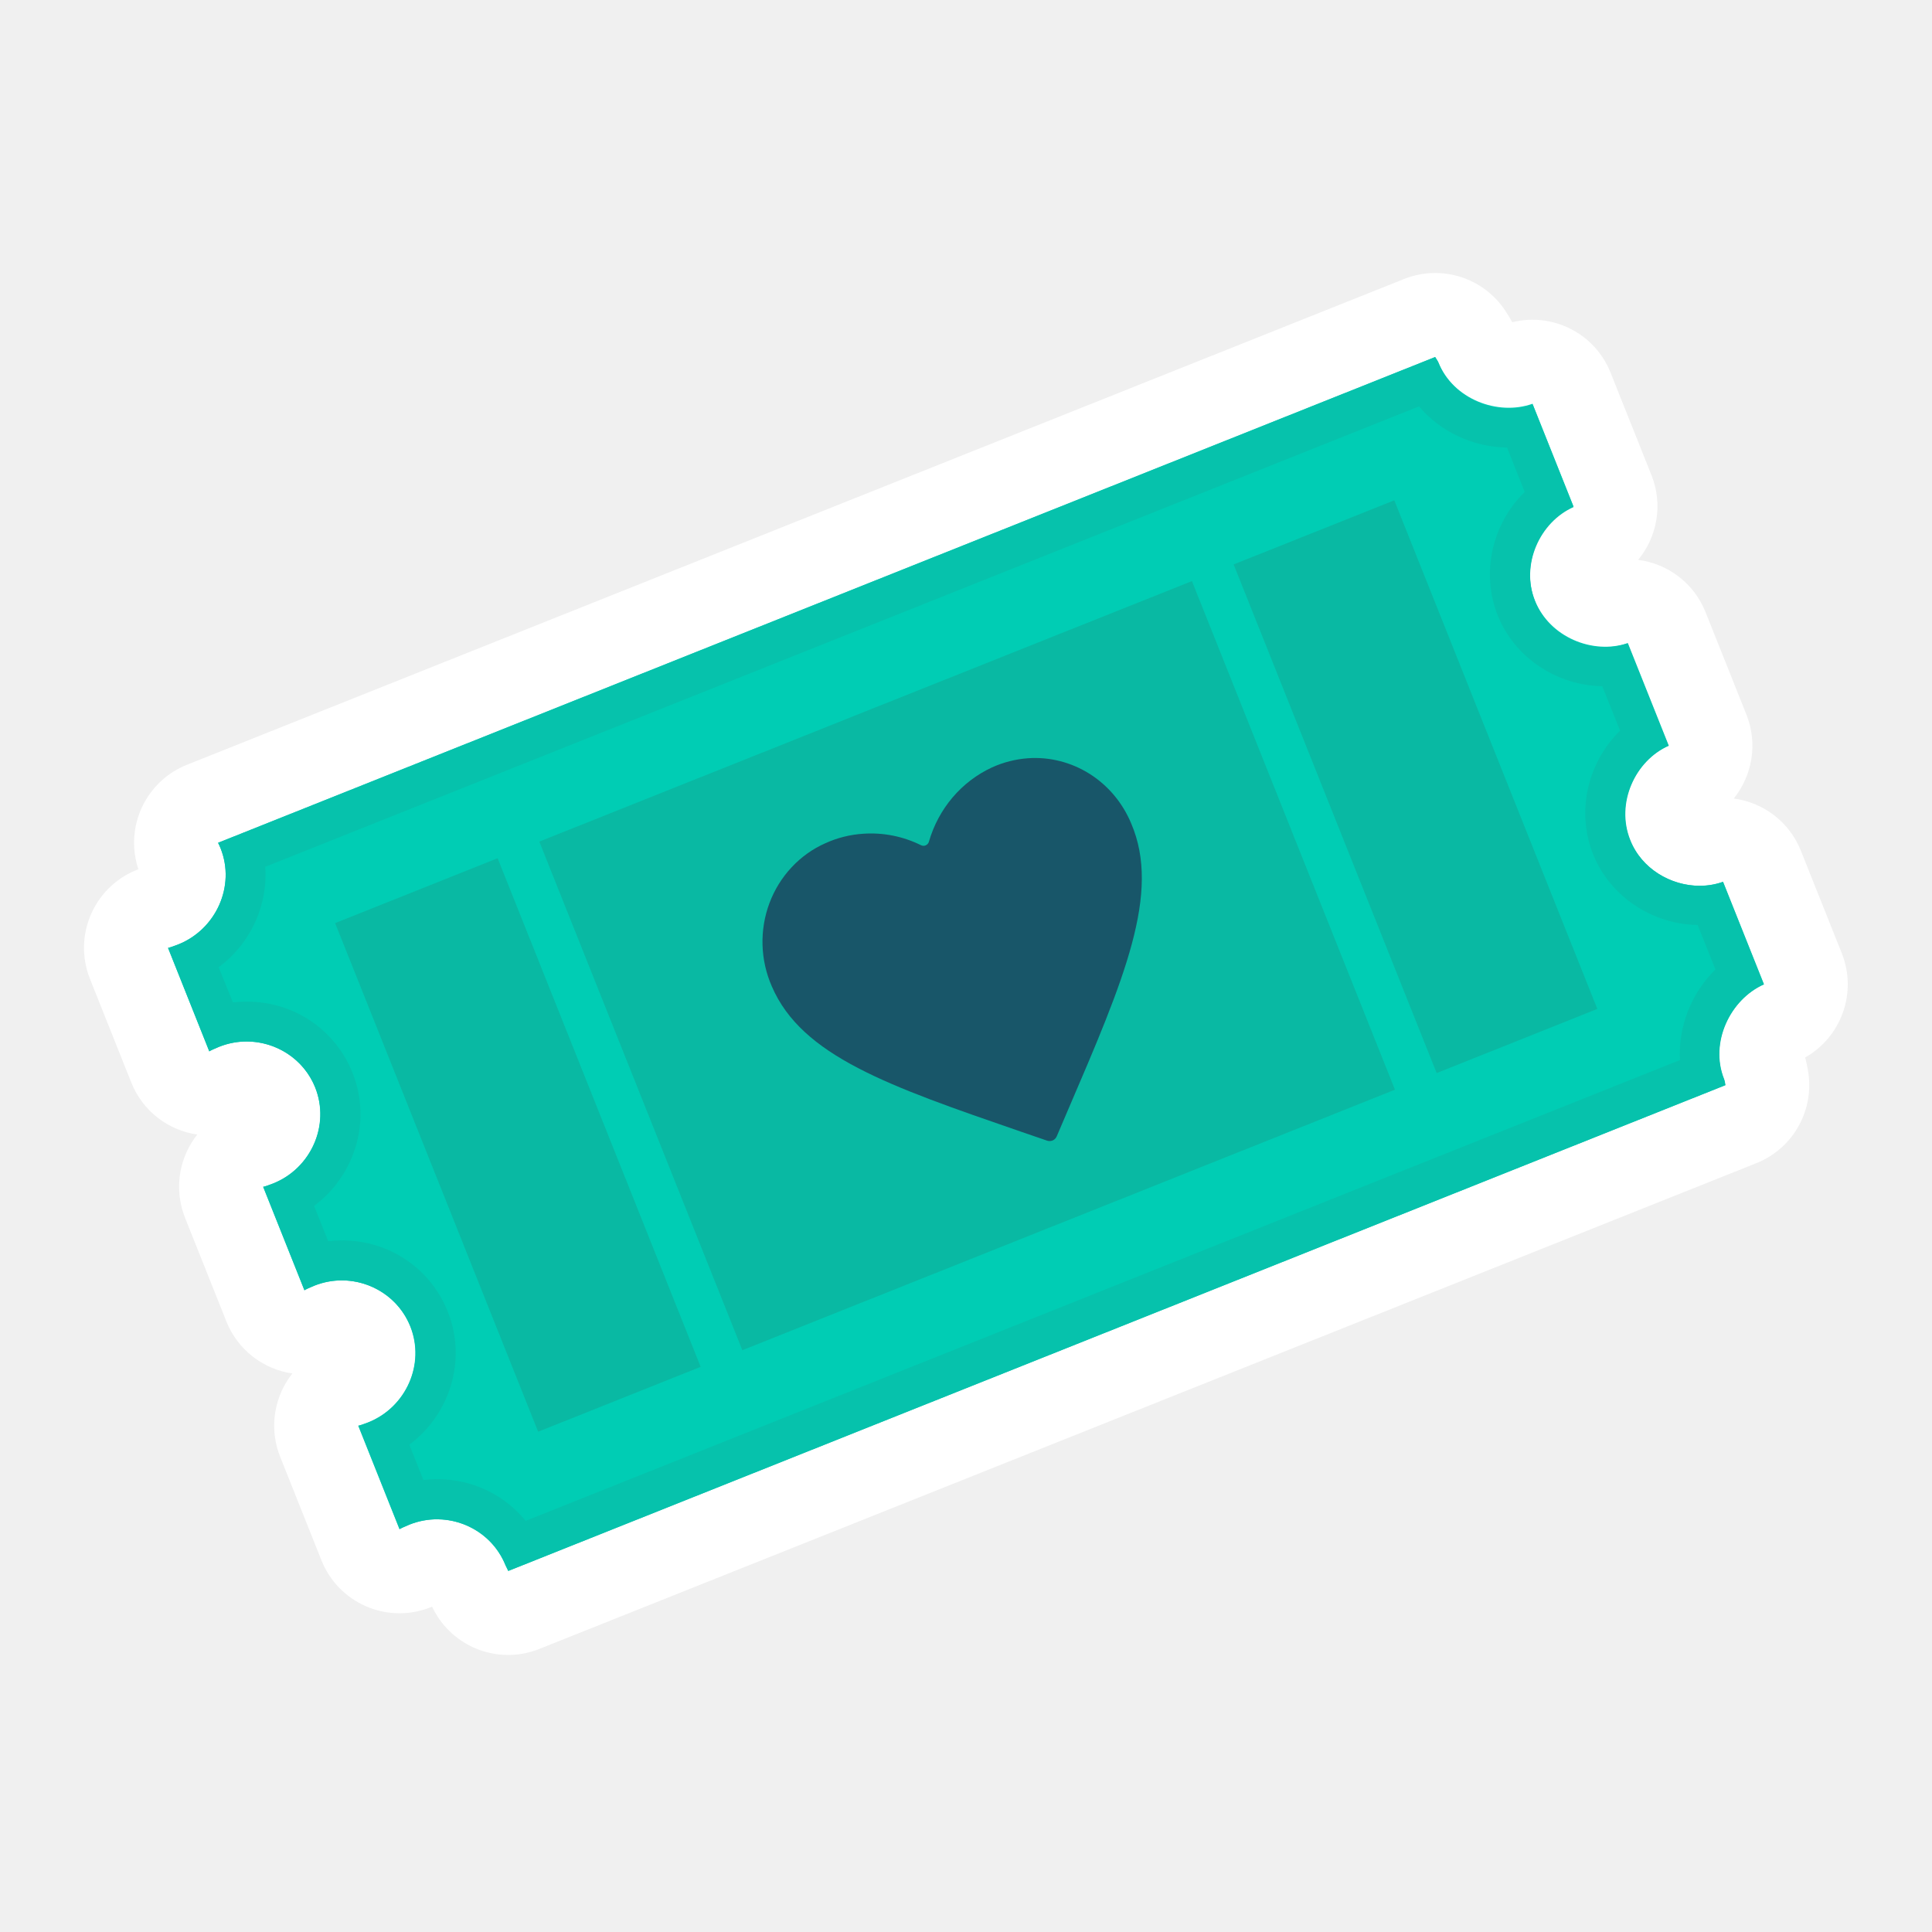
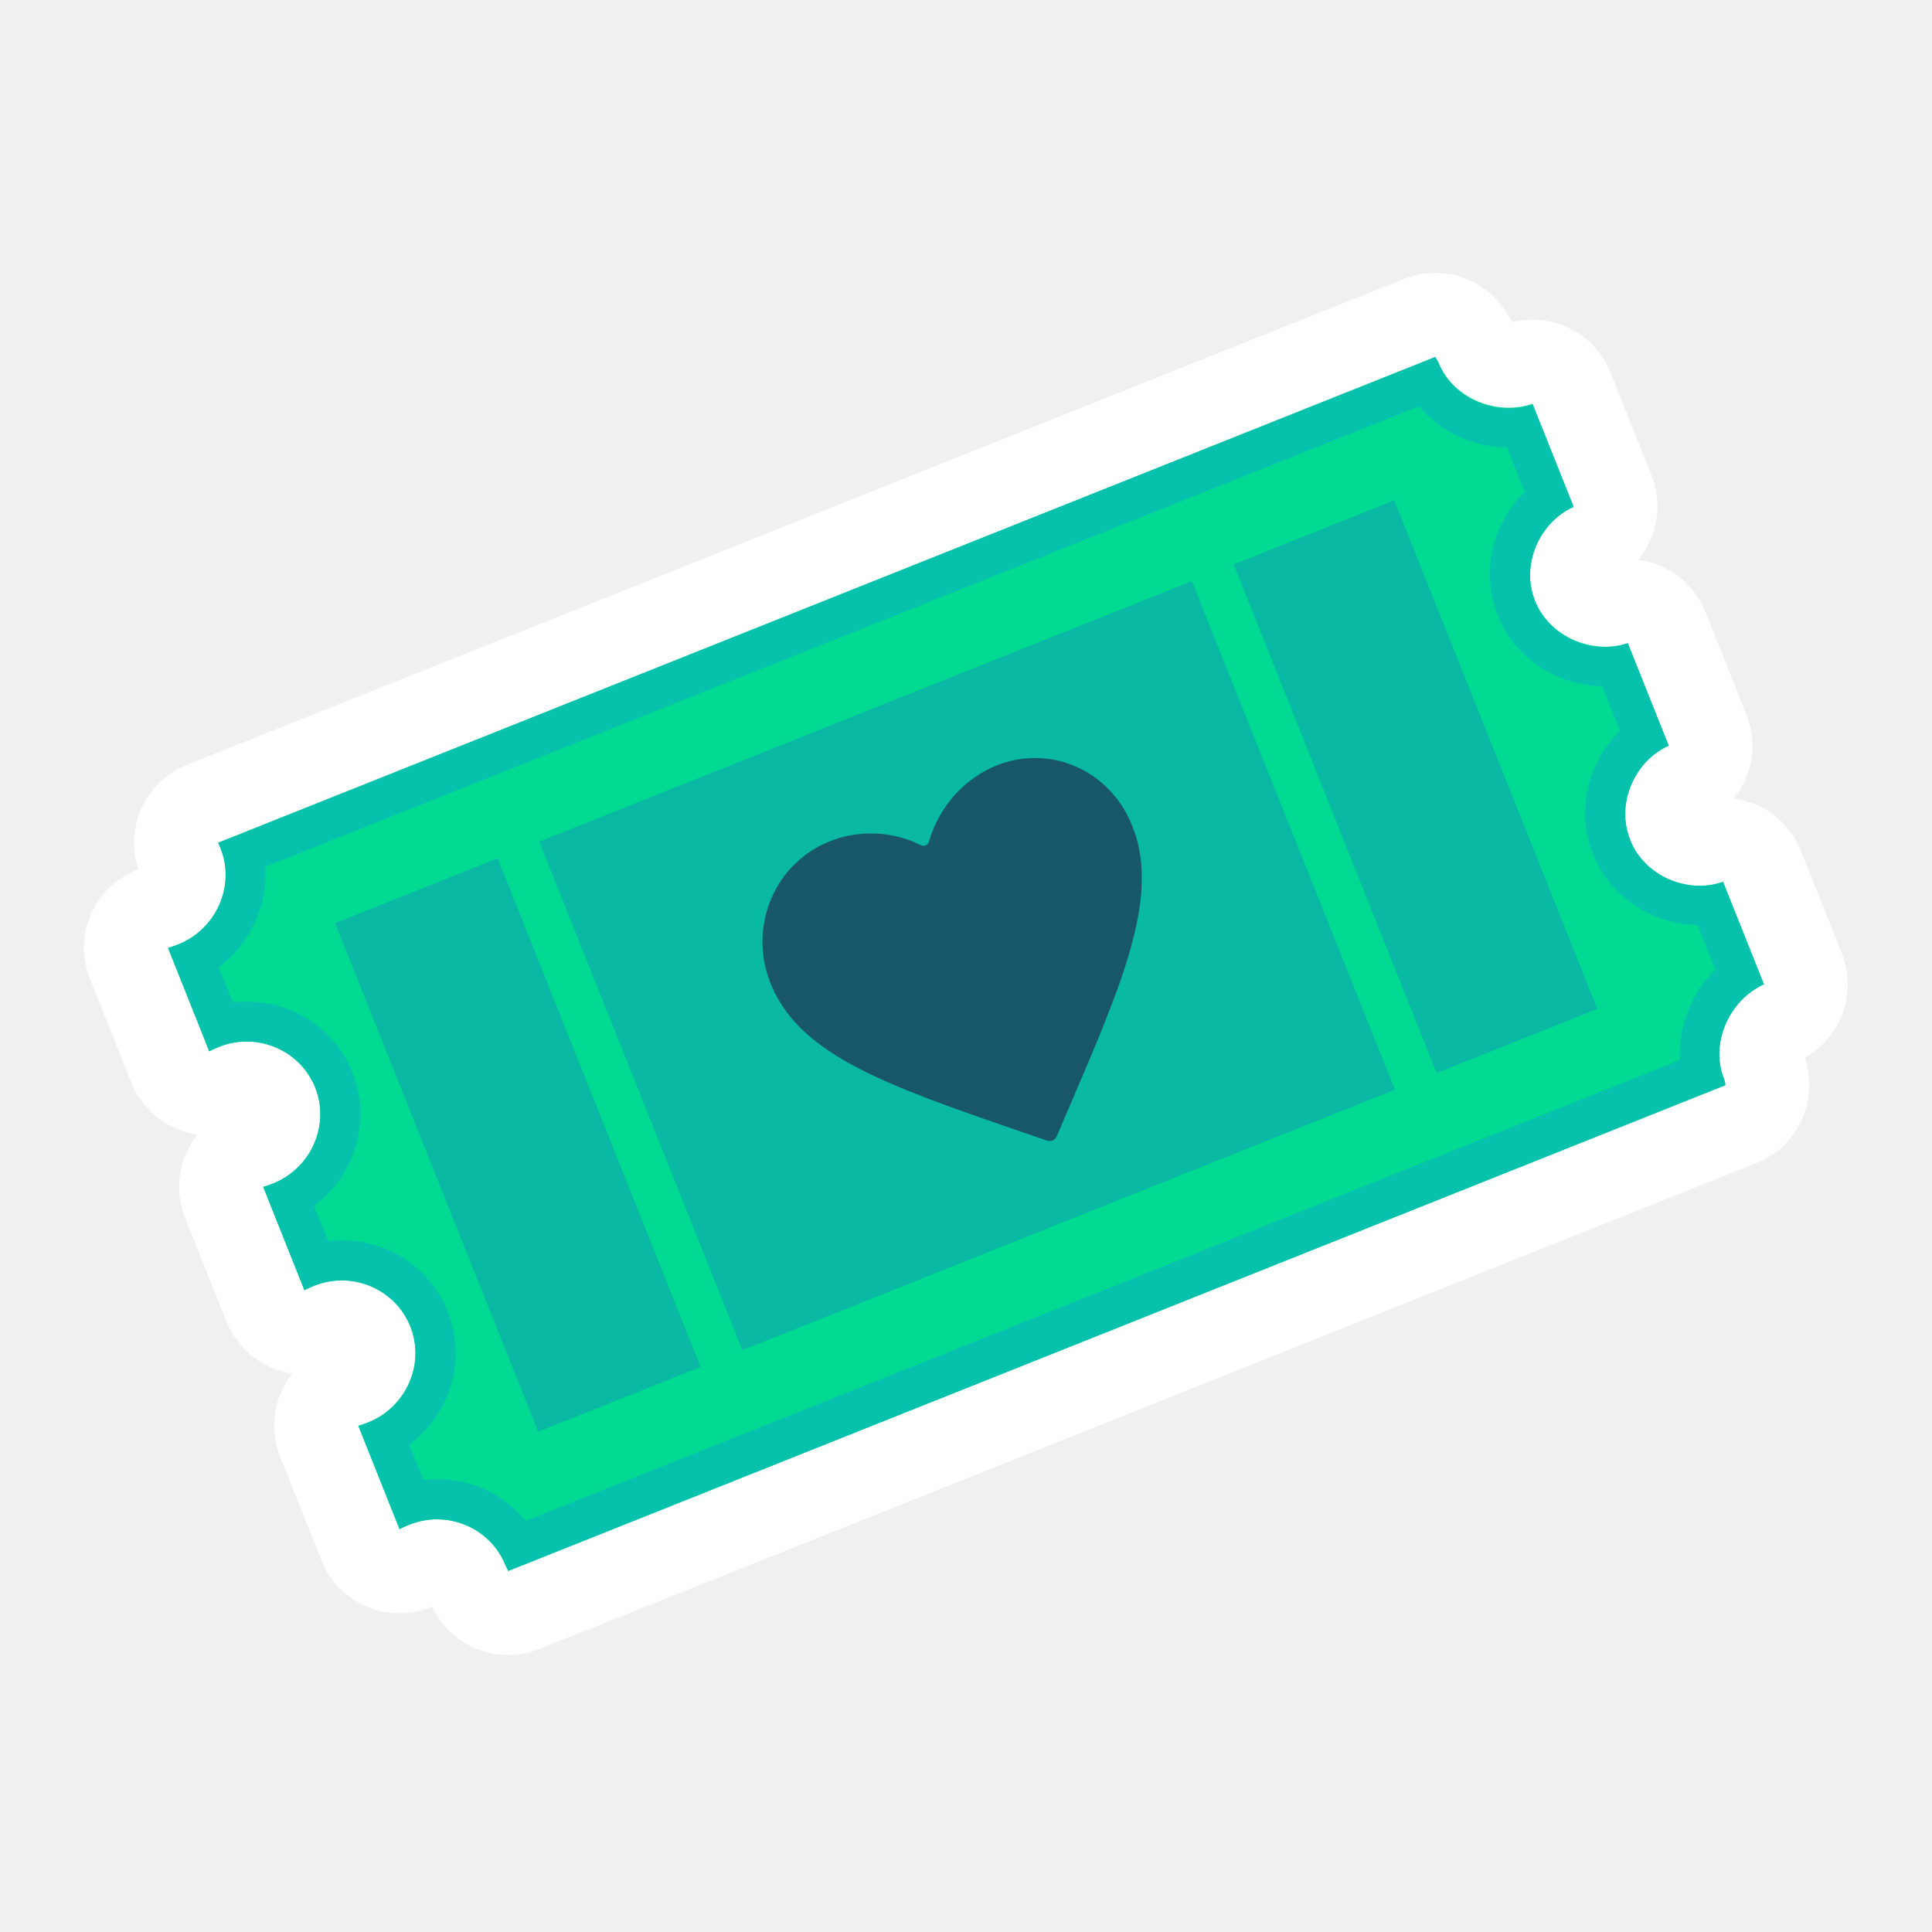
<svg xmlns="http://www.w3.org/2000/svg" width="96" height="96" viewBox="0 0 96 96" fill="none">
  <path d="M76.27 29.842C75.538 28.014 76.514 25.896 78.184 25.157L76.151 20.062C74.429 20.676 72.205 19.838 71.473 18.003C71.433 17.911 71.308 17.746 71.314 17.74L10.836 41.878C10.843 41.878 10.922 42.056 10.962 42.155C11.707 44.029 10.737 46.174 8.863 46.926C8.712 46.985 8.355 47.117 8.349 47.098L10.401 52.245C10.394 52.225 10.744 52.073 10.889 52.014C12.763 51.268 14.914 52.166 15.66 54.04C16.406 55.914 15.449 58.052 13.575 58.804C13.423 58.863 13.08 58.989 13.073 58.969L15.126 64.116C15.119 64.096 15.469 63.944 15.614 63.885C17.488 63.139 19.639 64.037 20.385 65.911C21.131 67.785 20.174 69.923 18.3 70.675C18.148 70.734 17.805 70.86 17.798 70.84L19.85 75.987C19.844 75.967 20.194 75.816 20.339 75.756C22.213 75.01 24.364 75.908 25.116 77.782C25.156 77.874 25.255 78.053 25.248 78.059L85.726 53.921C85.719 53.921 85.7 53.716 85.66 53.624C84.928 51.796 85.97 49.651 87.64 48.912L85.607 43.818C83.885 44.432 81.721 43.567 80.988 41.739C80.256 39.911 81.232 37.793 82.902 37.054L80.869 31.96C79.167 32.534 77.002 31.676 76.27 29.842Z" fill="white" />
  <path fill-rule="evenodd" clip-rule="evenodd" d="M89.823 53.119C89.823 53.124 89.824 53.128 89.825 53.133C90.203 55.099 89.132 57.055 87.273 57.797L26.796 81.936C24.956 82.67 22.853 82.01 21.763 80.356C21.652 80.187 21.554 80.013 21.47 79.834C21.409 79.86 21.347 79.884 21.284 79.907C19.163 80.683 16.81 79.631 15.973 77.533L13.946 72.449C13.908 72.356 13.872 72.26 13.838 72.16C13.377 70.775 13.681 69.316 14.527 68.247C13.098 68.039 11.82 67.094 11.249 65.662L9.221 60.578C9.183 60.485 9.147 60.389 9.114 60.289C8.652 58.904 8.956 57.445 9.802 56.376C8.373 56.168 7.095 55.223 6.524 53.791L4.498 48.71C4.459 48.616 4.423 48.519 4.389 48.418C3.679 46.289 4.78 43.983 6.875 43.193C6.818 43.022 6.772 42.846 6.738 42.666C6.36 40.7 7.43 38.743 9.289 38.001L69.767 13.863C71.607 13.129 73.71 13.789 74.8 15.443C74.831 15.49 74.861 15.537 74.889 15.585C74.919 15.631 74.961 15.696 75.005 15.769C75.031 15.812 75.082 15.897 75.143 16.012C77.146 15.511 79.248 16.559 80.028 18.516L82.061 23.61C82.645 25.074 82.342 26.679 81.399 27.819C82.858 28.007 84.167 28.961 84.746 30.413L86.779 35.508C87.356 36.956 87.067 38.541 86.149 39.679C87.601 39.87 88.906 40.821 89.484 42.271L91.517 47.366C92.297 49.322 91.494 51.53 89.696 52.545C89.722 52.64 89.74 52.714 89.751 52.758C89.785 52.908 89.808 53.035 89.82 53.103C89.82 53.107 89.821 53.112 89.823 53.119Z" fill="white" />
-   <path d="M76.27 29.842C75.538 28.014 76.514 25.896 78.184 25.157L76.151 20.062C74.429 20.676 72.205 19.838 71.473 18.003C71.433 17.911 71.308 17.746 71.314 17.74L10.836 41.878C10.843 41.878 10.922 42.056 10.962 42.155C11.707 44.029 10.737 46.174 8.863 46.926C8.712 46.985 8.355 47.117 8.349 47.098L10.401 52.245C10.394 52.225 10.744 52.073 10.889 52.014C12.763 51.268 14.914 52.166 15.66 54.039C16.406 55.914 15.449 58.052 13.575 58.804C13.423 58.863 13.08 58.989 13.073 58.969L15.126 64.116C15.119 64.096 15.469 63.944 15.614 63.885C17.488 63.139 19.639 64.037 20.385 65.911C21.131 67.785 20.174 69.923 18.3 70.675C18.148 70.734 17.805 70.86 17.798 70.84L19.85 75.987C19.844 75.967 20.194 75.816 20.339 75.756C22.213 75.01 24.364 75.908 25.116 77.782C25.156 77.874 25.255 78.053 25.248 78.059L85.726 53.921C85.719 53.921 85.7 53.716 85.66 53.624C84.928 51.796 85.97 49.651 87.64 48.912L85.607 43.818C83.885 44.432 81.721 43.567 80.988 41.739C80.256 39.911 81.232 37.793 82.902 37.054L80.869 31.96C79.167 32.534 77.002 31.676 76.27 29.842Z" fill="#00CDB4" />
+   <path d="M76.27 29.842C75.538 28.014 76.514 25.896 78.184 25.157L76.151 20.062C74.429 20.676 72.205 19.838 71.473 18.003C71.433 17.911 71.308 17.746 71.314 17.74L10.836 41.878C10.843 41.878 10.922 42.056 10.962 42.155C11.707 44.029 10.737 46.174 8.863 46.926C8.712 46.985 8.355 47.117 8.349 47.098L10.401 52.245C10.394 52.225 10.744 52.073 10.889 52.014C12.763 51.268 14.914 52.166 15.66 54.039C16.406 55.914 15.449 58.052 13.575 58.804C13.423 58.863 13.08 58.989 13.073 58.969L15.126 64.116C15.119 64.096 15.469 63.944 15.614 63.885C17.488 63.139 19.639 64.037 20.385 65.911C21.131 67.785 20.174 69.923 18.3 70.675C18.148 70.734 17.805 70.86 17.798 70.84L19.85 75.987C19.844 75.967 20.194 75.816 20.339 75.756C22.213 75.01 24.364 75.908 25.116 77.782C25.156 77.874 25.255 78.053 25.248 78.059L85.726 53.921C85.719 53.921 85.7 53.716 85.66 53.624C84.928 51.796 85.97 49.651 87.64 48.912L85.607 43.818C83.885 44.432 81.721 43.567 80.988 41.739C80.256 39.911 81.232 37.793 82.902 37.054L80.869 31.96C79.167 32.534 77.002 31.676 76.27 29.842Z" fill="#00DA93" />
  <path d="M69.282 24.86L16.652 45.868L26.74 71.141L79.37 50.133L69.282 24.86Z" fill="#09B9A3" />
-   <path d="M25.72 39.117L23.649 39.944L36.032 70.966L38.103 70.139L25.72 39.117Z" fill="#00CDB4" />
-   <path d="M60.092 25.024L58.02 25.851L70.403 56.872L72.474 56.045L60.092 25.024Z" fill="#00CDB4" />
+   <path d="M25.72 39.117L23.649 39.944L36.032 70.966L38.103 70.139L25.72 39.117Z" fill="#00DA93" />
+   <path d="M60.092 25.024L58.02 25.851L70.403 56.872L72.474 56.045L60.092 25.024Z" fill="#00DA93" />
  <path d="M52.184 56.696C52.254 56.692 52.322 56.667 52.38 56.626C52.437 56.584 52.482 56.526 52.51 56.46L53.066 55.159C55.855 48.667 57.697 44.376 56.206 40.911C55.782 39.893 55.063 39.035 54.147 38.455C53.23 37.876 52.163 37.603 51.093 37.676C50.468 37.72 49.856 37.875 49.284 38.136C48.538 38.482 47.873 38.989 47.334 39.623C46.795 40.258 46.395 41.004 46.16 41.813C46.145 41.871 46.112 41.923 46.067 41.961C46.022 41.999 45.966 42.022 45.908 42.027C45.859 42.03 45.81 42.021 45.766 41.999C44.872 41.556 43.882 41.359 42.894 41.428C42.246 41.469 41.61 41.628 41.017 41.897C40.383 42.177 39.811 42.584 39.334 43.096C38.856 43.607 38.482 44.211 38.234 44.874C37.986 45.537 37.869 46.245 37.889 46.956C37.91 47.667 38.068 48.367 38.353 49.016C39.842 52.475 44.162 53.966 50.698 56.221L52.038 56.681C52.085 56.696 52.135 56.701 52.184 56.696Z" fill="#185669" />
  <path d="M70.509 20.194C71.558 21.435 73.162 22.213 74.884 22.24L75.762 24.444C74.172 25.995 73.565 28.43 74.422 30.581C75.247 32.653 77.326 34.058 79.616 34.098L80.5 36.309C78.91 37.859 78.302 40.294 79.16 42.446C79.985 44.517 82.064 45.923 84.354 45.963L85.238 48.173C84.043 49.341 83.384 51.017 83.476 52.674L26.119 75.571C25.07 74.278 23.473 73.499 21.731 73.499C21.5 73.499 21.269 73.513 21.038 73.539L20.339 71.784C21.124 71.203 21.751 70.418 22.16 69.501C22.774 68.108 22.807 66.564 22.246 65.165C21.388 63.02 19.329 61.635 17 61.635C16.769 61.635 16.538 61.648 16.307 61.674L15.607 59.919C16.393 59.338 17.02 58.553 17.429 57.636C18.042 56.243 18.075 54.699 17.514 53.3C16.657 51.156 14.598 49.77 12.268 49.77C12.037 49.77 11.806 49.783 11.575 49.81L10.863 48.061C11.655 47.48 12.288 46.695 12.704 45.765C13.087 44.9 13.245 43.983 13.179 43.072L70.509 20.194ZM71.314 17.74L10.836 41.878C10.843 41.878 10.922 42.063 10.962 42.155C11.707 44.029 10.737 46.174 8.863 46.926C8.725 46.979 8.401 47.098 8.355 47.098H8.349L10.401 52.245C10.394 52.225 10.744 52.073 10.889 52.014C11.338 51.836 11.8 51.75 12.255 51.75C13.707 51.75 15.093 52.614 15.667 54.039C16.412 55.914 15.456 58.052 13.582 58.804C13.443 58.857 13.139 58.969 13.087 58.969H13.08L15.132 64.116C15.126 64.096 15.475 63.944 15.62 63.885C16.069 63.707 16.531 63.621 16.986 63.621C18.438 63.621 19.824 64.485 20.398 65.911C21.144 67.785 20.187 69.923 18.313 70.675C18.174 70.728 17.871 70.84 17.818 70.84H17.811L19.863 75.987C19.857 75.967 20.207 75.816 20.352 75.756C20.801 75.578 21.262 75.492 21.718 75.492C23.176 75.492 24.562 76.357 25.129 77.782C25.169 77.874 25.268 78.053 25.261 78.059L85.739 53.921C85.733 53.921 85.713 53.716 85.673 53.624C84.941 51.796 85.984 49.651 87.653 48.912L85.621 43.818C85.251 43.95 84.855 44.016 84.466 44.016C83.034 44.016 81.576 43.178 81.008 41.739C80.275 39.911 81.252 37.793 82.922 37.054L80.889 31.96C80.52 32.092 80.124 32.158 79.734 32.158C78.302 32.158 76.844 31.32 76.277 29.881C75.544 28.053 76.521 25.935 78.19 25.196L76.158 20.102C75.782 20.234 75.379 20.3 74.977 20.3C73.532 20.3 72.047 19.475 71.479 18.043C71.433 17.911 71.301 17.746 71.314 17.74Z" fill="#06C2AC" />
</svg>
